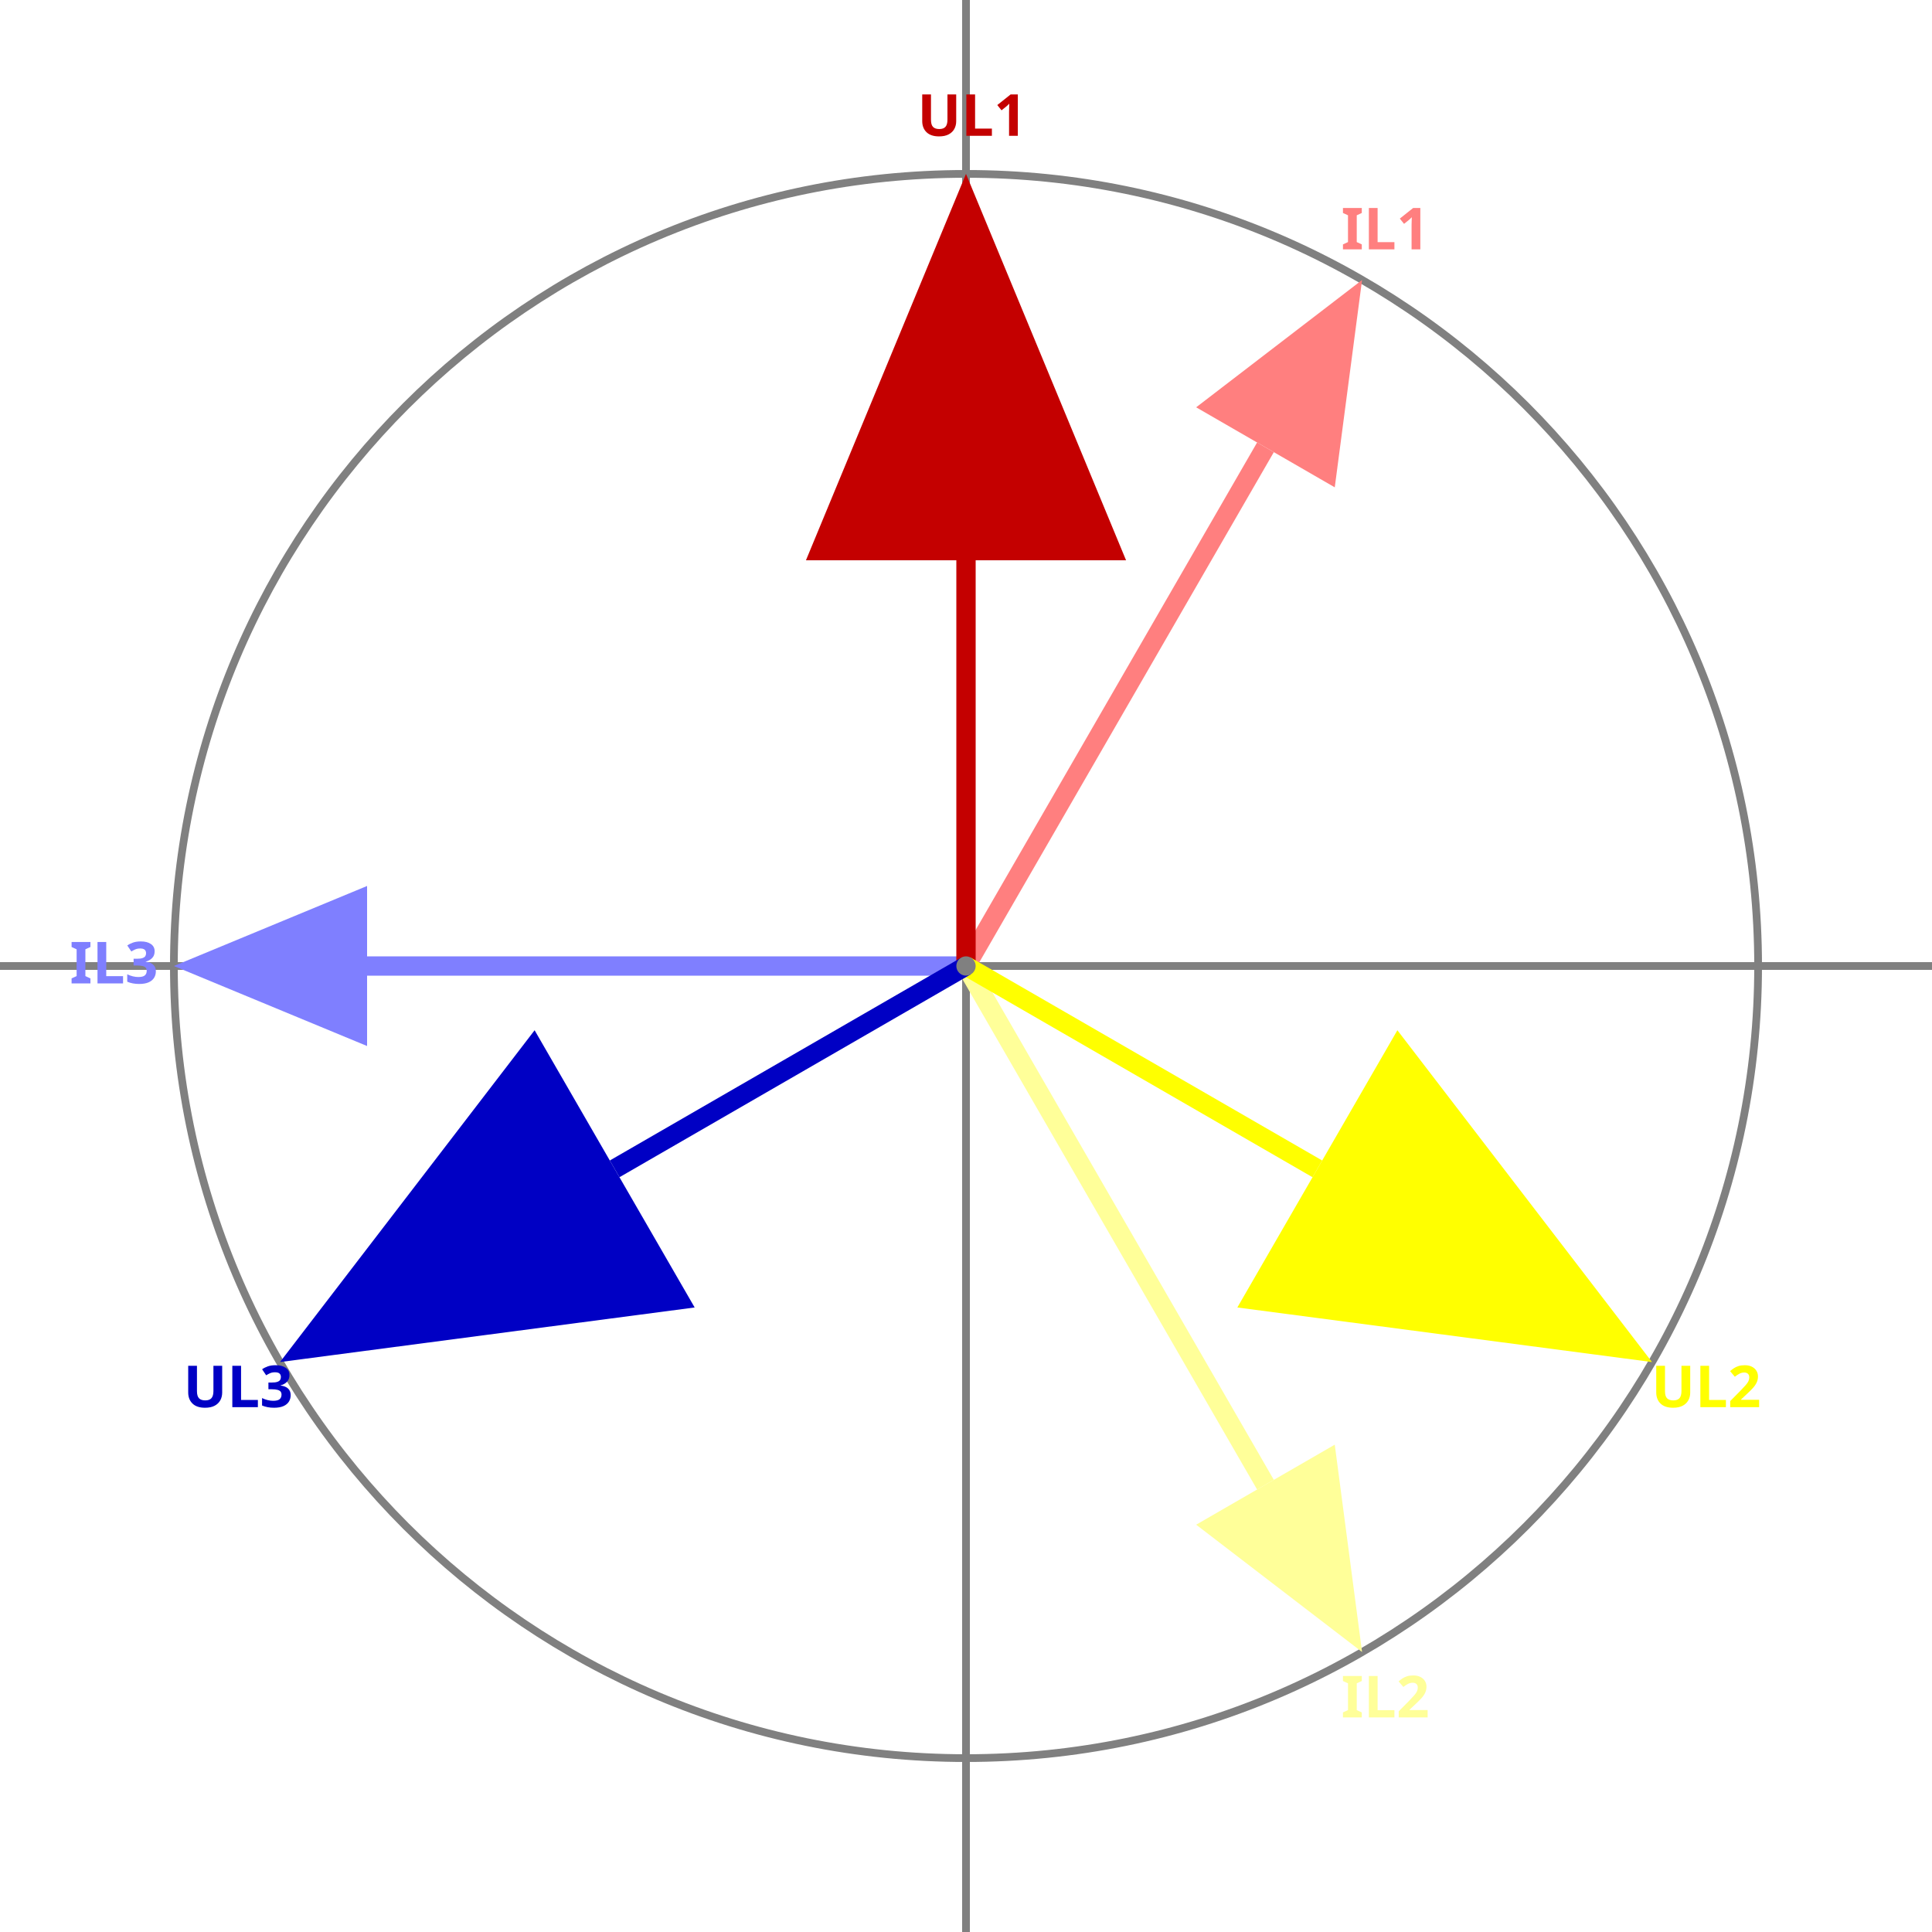
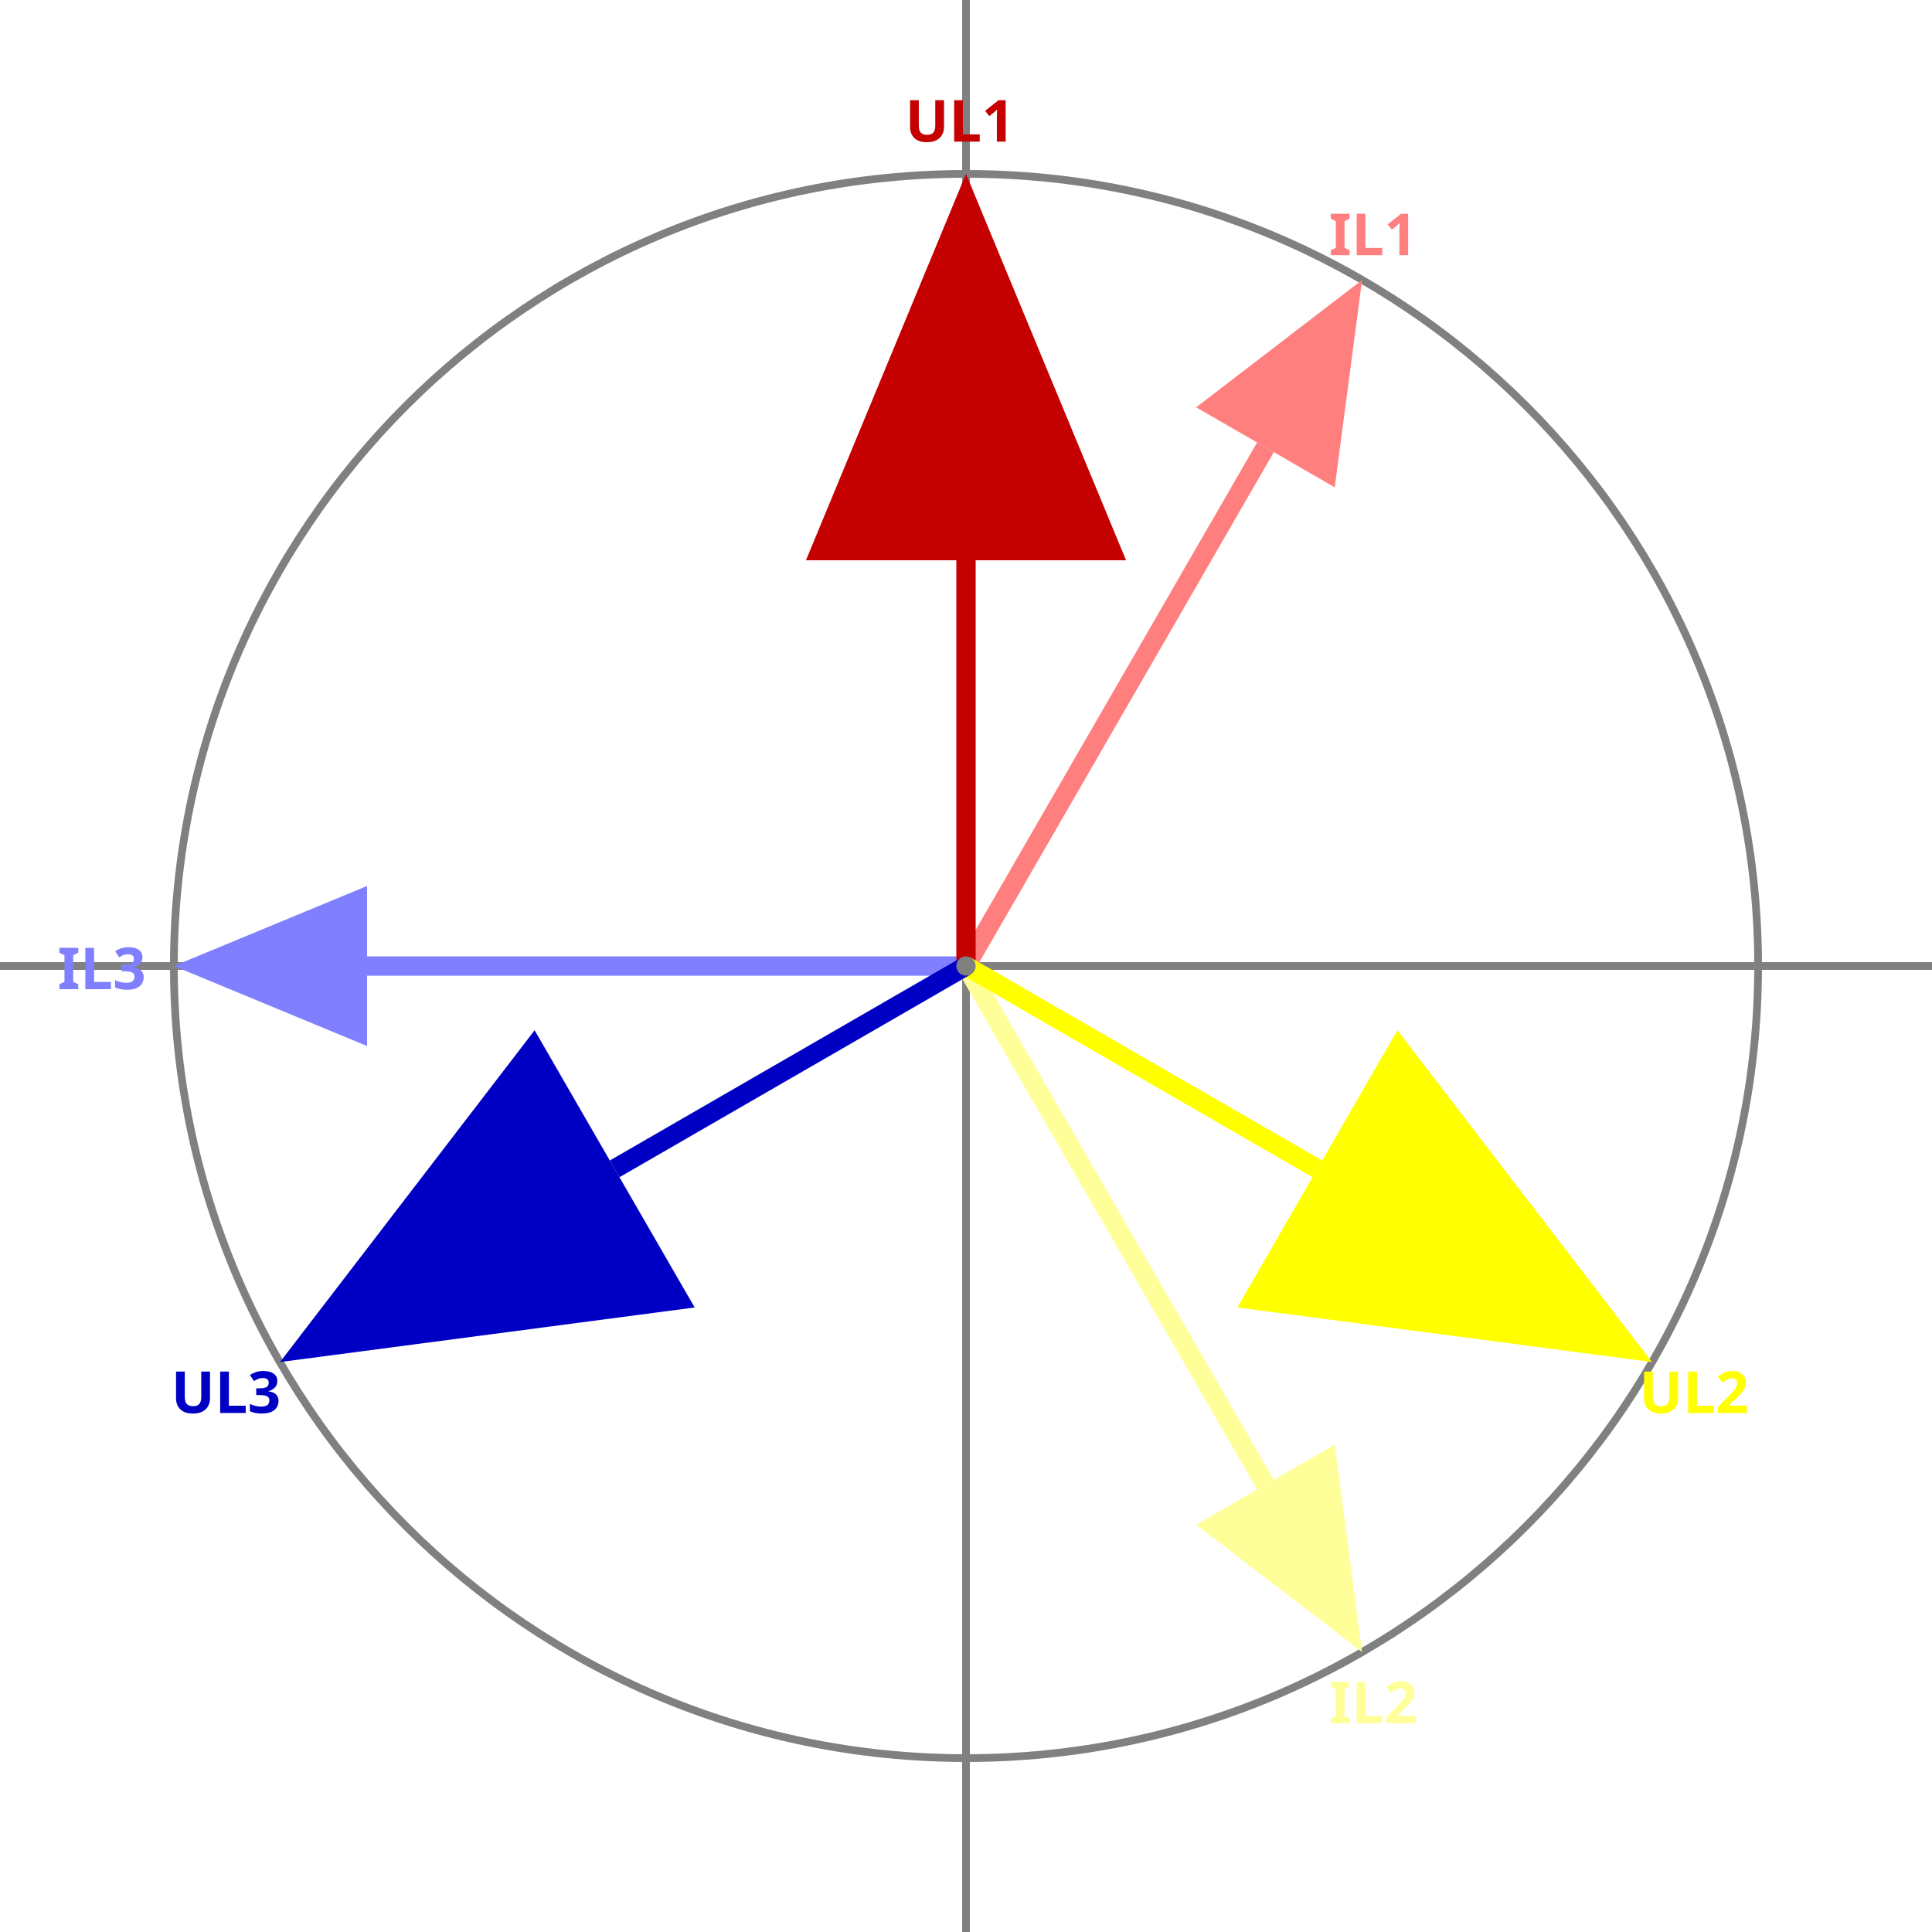
<svg xmlns="http://www.w3.org/2000/svg" width="705.556mm" height="705.556mm" viewBox="0 0 2000 2000" version="1.2" baseProfile="tiny">
  <defs>
</defs>
  <g fill="none" stroke="black" stroke-width="1" fill-rule="evenodd" stroke-linecap="square" stroke-linejoin="bevel">
    <g fill="none" stroke="#808080" stroke-opacity="1" stroke-width="8" stroke-linecap="square" stroke-linejoin="bevel" transform="matrix(1,0,0,1,0,0)" font-family="Sans" font-size="60" font-weight="570" font-style="normal">
      <polyline fill="none" vector-effect="none" points="0,1000 2000,1000 " />
      <polyline fill="none" vector-effect="none" points="1000,0 1000,2000 " />
      <path vector-effect="none" fill-rule="evenodd" d="M1820,1000 C1820,547.127 1452.87,180 1000,180 C547.127,180 180,547.127 180,1000 C180,1452.87 547.127,1820 1000,1820 C1452.87,1820 1820,1452.87 1820,1000 " />
    </g>
    <g fill="none" stroke="#ff7f7f" stroke-opacity="1" stroke-width="20" stroke-linecap="square" stroke-linejoin="bevel" transform="matrix(1,0,0,1,0,0)" font-family="Sans" font-size="60" font-weight="570" font-style="normal">
      <polyline fill="none" vector-effect="none" points="1005,991.34 1305,471.724 " />
    </g>
    <g fill="none" stroke="none" transform="matrix(1,0,0,1,0,0)" font-family="Sans" font-size="60" font-weight="570" font-style="normal">
      <path vector-effect="none" fill-rule="evenodd" d="M1410,289.859 L1381.74,504.486 L1238.26,421.643 L1410,289.859" />
    </g>
    <g fill="#ff7f7f" fill-opacity="1" stroke="none" transform="matrix(1,0,0,1,0,0)" font-family="Sans" font-size="60" font-weight="570" font-style="normal">
      <path vector-effect="none" fill-rule="evenodd" d="M1410,289.859 L1381.74,504.486 L1238.26,421.643" />
    </g>
    <g fill="none" stroke="#ffff99" stroke-opacity="1" stroke-width="20" stroke-linecap="square" stroke-linejoin="bevel" transform="matrix(1,0,0,1,0,0)" font-family="Sans" font-size="60" font-weight="570" font-style="normal">
      <polyline fill="none" vector-effect="none" points="1005,1008.66 1305,1528.28 " />
    </g>
    <g fill="none" stroke="none" transform="matrix(1,0,0,1,0,0)" font-family="Sans" font-size="60" font-weight="570" font-style="normal">
      <path vector-effect="none" fill-rule="evenodd" d="M1410,1710.14 L1238.26,1578.36 L1381.74,1495.51 L1410,1710.14" />
    </g>
    <g fill="#ffff99" fill-opacity="1" stroke="none" transform="matrix(1,0,0,1,0,0)" font-family="Sans" font-size="60" font-weight="570" font-style="normal">
      <path vector-effect="none" fill-rule="evenodd" d="M1410,1710.14 L1238.26,1578.36 L1381.74,1495.51" />
    </g>
    <g fill="none" stroke="#7f7fff" stroke-opacity="1" stroke-width="20" stroke-linecap="square" stroke-linejoin="bevel" transform="matrix(1,0,0,1,0,0)" font-family="Sans" font-size="60" font-weight="570" font-style="normal">
      <polyline fill="none" vector-effect="none" points="990,1000 390,1000 " />
    </g>
    <g fill="none" stroke="none" transform="matrix(1,0,0,1,0,0)" font-family="Sans" font-size="60" font-weight="570" font-style="normal">
      <path vector-effect="none" fill-rule="evenodd" d="M180,1000 L380,917.157 L380,1082.84 L180,1000" />
    </g>
    <g fill="#7f7fff" fill-opacity="1" stroke="none" transform="matrix(1,0,0,1,0,0)" font-family="Sans" font-size="60" font-weight="570" font-style="normal">
      <path vector-effect="none" fill-rule="evenodd" d="M180,1000 L380,917.157 L380,1082.84" />
    </g>
    <g fill="none" stroke="#c40000" stroke-opacity="1" stroke-width="20" stroke-linecap="square" stroke-linejoin="bevel" transform="matrix(1,0,0,1,0,0)" font-family="Sans" font-size="60" font-weight="570" font-style="normal">
      <polyline fill="none" vector-effect="none" points="1000,990 1000,590 " />
    </g>
    <g fill="none" stroke="none" transform="matrix(1,0,0,1,0,0)" font-family="Sans" font-size="60" font-weight="570" font-style="normal">
      <path vector-effect="none" fill-rule="evenodd" d="M1000,180 L1165.69,580 L834.315,580 L1000,180" />
    </g>
    <g fill="#c40000" fill-opacity="1" stroke="none" transform="matrix(1,0,0,1,0,0)" font-family="Sans" font-size="60" font-weight="570" font-style="normal">
      <path vector-effect="none" fill-rule="evenodd" d="M1000,180 L1165.69,580 L834.315,580" />
    </g>
    <g fill="none" stroke="#ffff00" stroke-opacity="1" stroke-width="20" stroke-linecap="square" stroke-linejoin="bevel" transform="matrix(1,0,0,1,0,0)" font-family="Sans" font-size="60" font-weight="570" font-style="normal">
      <polyline fill="none" vector-effect="none" points="1008.66,1005 1355.07,1205 " />
    </g>
    <g fill="none" stroke="none" transform="matrix(1,0,0,1,0,0)" font-family="Sans" font-size="60" font-weight="570" font-style="normal">
      <path vector-effect="none" fill-rule="evenodd" d="M1710.14,1410 L1280.89,1353.49 L1446.57,1066.51 L1710.14,1410" />
    </g>
    <g fill="#ffff00" fill-opacity="1" stroke="none" transform="matrix(1,0,0,1,0,0)" font-family="Sans" font-size="60" font-weight="570" font-style="normal">
      <path vector-effect="none" fill-rule="evenodd" d="M1710.14,1410 L1280.89,1353.49 L1446.57,1066.51" />
    </g>
    <g fill="none" stroke="#0000c4" stroke-opacity="1" stroke-width="20" stroke-linecap="square" stroke-linejoin="bevel" transform="matrix(1,0,0,1,0,0)" font-family="Sans" font-size="60" font-weight="570" font-style="normal">
      <polyline fill="none" vector-effect="none" points="991.34,1005 644.93,1205 " />
    </g>
    <g fill="none" stroke="none" transform="matrix(1,0,0,1,0,0)" font-family="Sans" font-size="60" font-weight="570" font-style="normal">
      <path vector-effect="none" fill-rule="evenodd" d="M289.859,1410 L553.427,1066.51 L719.112,1353.49 L289.859,1410" />
    </g>
    <g fill="#0000c4" fill-opacity="1" stroke="none" transform="matrix(1,0,0,1,0,0)" font-family="Sans" font-size="60" font-weight="570" font-style="normal">
      <path vector-effect="none" fill-rule="evenodd" d="M289.859,1410 L553.427,1066.51 L719.112,1353.49" />
    </g>
    <g fill="none" stroke="#c40000" stroke-opacity="1" stroke-width="1" stroke-linecap="square" stroke-linejoin="bevel" transform="matrix(1,0,0,1,0,0)" font-family="Sans" font-size="60" font-weight="570" font-style="normal">
-       <text fill="#c40000" fill-opacity="1" stroke="none" xml:space="preserve" x="949.594" y="140.6" font-family="Sans" font-size="60" font-weight="570" font-style="normal">UL1</text>
+       <text fill="#c40000" fill-opacity="1" stroke="none" xml:space="preserve" x="936.984" y="146.6" font-family="Sans" font-size="60" font-weight="570" font-style="normal">UL1</text>
    </g>
    <g fill="none" stroke="#ffff00" stroke-opacity="1" stroke-width="1" stroke-linecap="square" stroke-linejoin="bevel" transform="matrix(1,0,0,1,0,0)" font-family="Sans" font-size="60" font-weight="570" font-style="normal">
-       <text fill="#ffff00" fill-opacity="1" stroke="none" xml:space="preserve" x="1709.44" y="1456.7" font-family="Sans" font-size="60" font-weight="570" font-style="normal">UL2</text>
+       <text fill="#ffff00" fill-opacity="1" stroke="none" xml:space="preserve" x="1696.84" y="1462.7" font-family="Sans" font-size="60" font-weight="570" font-style="normal">UL2</text>
    </g>
    <g fill="none" stroke="#0000c4" stroke-opacity="1" stroke-width="1" stroke-linecap="square" stroke-linejoin="bevel" transform="matrix(1,0,0,1,0,0)" font-family="Sans" font-size="60" font-weight="570" font-style="normal">
-       <text fill="#0000c4" fill-opacity="1" stroke="none" xml:space="preserve" x="189.734" y="1456.7" font-family="Sans" font-size="60" font-weight="570" font-style="normal">UL3</text>
+       <text fill="#0000c4" fill-opacity="1" stroke="none" xml:space="preserve" x="177.141" y="1462.7" font-family="Sans" font-size="60" font-weight="570" font-style="normal">UL3</text>
    </g>
    <g fill="none" stroke="#ff7f7f" stroke-opacity="1" stroke-width="1" stroke-linecap="square" stroke-linejoin="bevel" transform="matrix(1,0,0,1,0,0)" font-family="Sans" font-size="60" font-weight="570" font-style="normal">
-       <text fill="#ff7f7f" fill-opacity="1" stroke="none" xml:space="preserve" x="1388.3" y="258.149" font-family="Sans" font-size="60" font-weight="570" font-style="normal">IL1</text>
+       <text fill="#ff7f7f" fill-opacity="1" stroke="none" xml:space="preserve" x="1375.69" y="264.149" font-family="Sans" font-size="60" font-weight="570" font-style="normal">IL1</text>
    </g>
    <g fill="none" stroke="#ffff99" stroke-opacity="1" stroke-width="1" stroke-linecap="square" stroke-linejoin="bevel" transform="matrix(1,0,0,1,0,0)" font-family="Sans" font-size="60" font-weight="570" font-style="normal">
-       <text fill="#ffff99" fill-opacity="1" stroke="none" xml:space="preserve" x="1388.3" y="1777.85" font-family="Sans" font-size="60" font-weight="570" font-style="normal">IL2</text>
+       <text fill="#ffff99" fill-opacity="1" stroke="none" xml:space="preserve" x="1375.69" y="1783.85" font-family="Sans" font-size="60" font-weight="570" font-style="normal">IL2</text>
    </g>
    <g fill="none" stroke="#7f7fff" stroke-opacity="1" stroke-width="1" stroke-linecap="square" stroke-linejoin="bevel" transform="matrix(1,0,0,1,0,0)" font-family="Sans" font-size="60" font-weight="570" font-style="normal">
-       <text fill="#7f7fff" fill-opacity="1" stroke="none" xml:space="preserve" x="72.188" y="1018" font-family="Sans" font-size="60" font-weight="570" font-style="normal">IL3</text>
+       <text fill="#7f7fff" fill-opacity="1" stroke="none" xml:space="preserve" x="59.594" y="1024" font-family="Sans" font-size="60" font-weight="570" font-style="normal">IL3</text>
    </g>
    <g fill="#808080" fill-opacity="1" stroke="none" transform="matrix(1,0,0,1,0,0)" font-family="Sans" font-size="60" font-weight="570" font-style="normal">
      <circle cx="1000" cy="1000" r="10" />
    </g>
  </g>
</svg>
